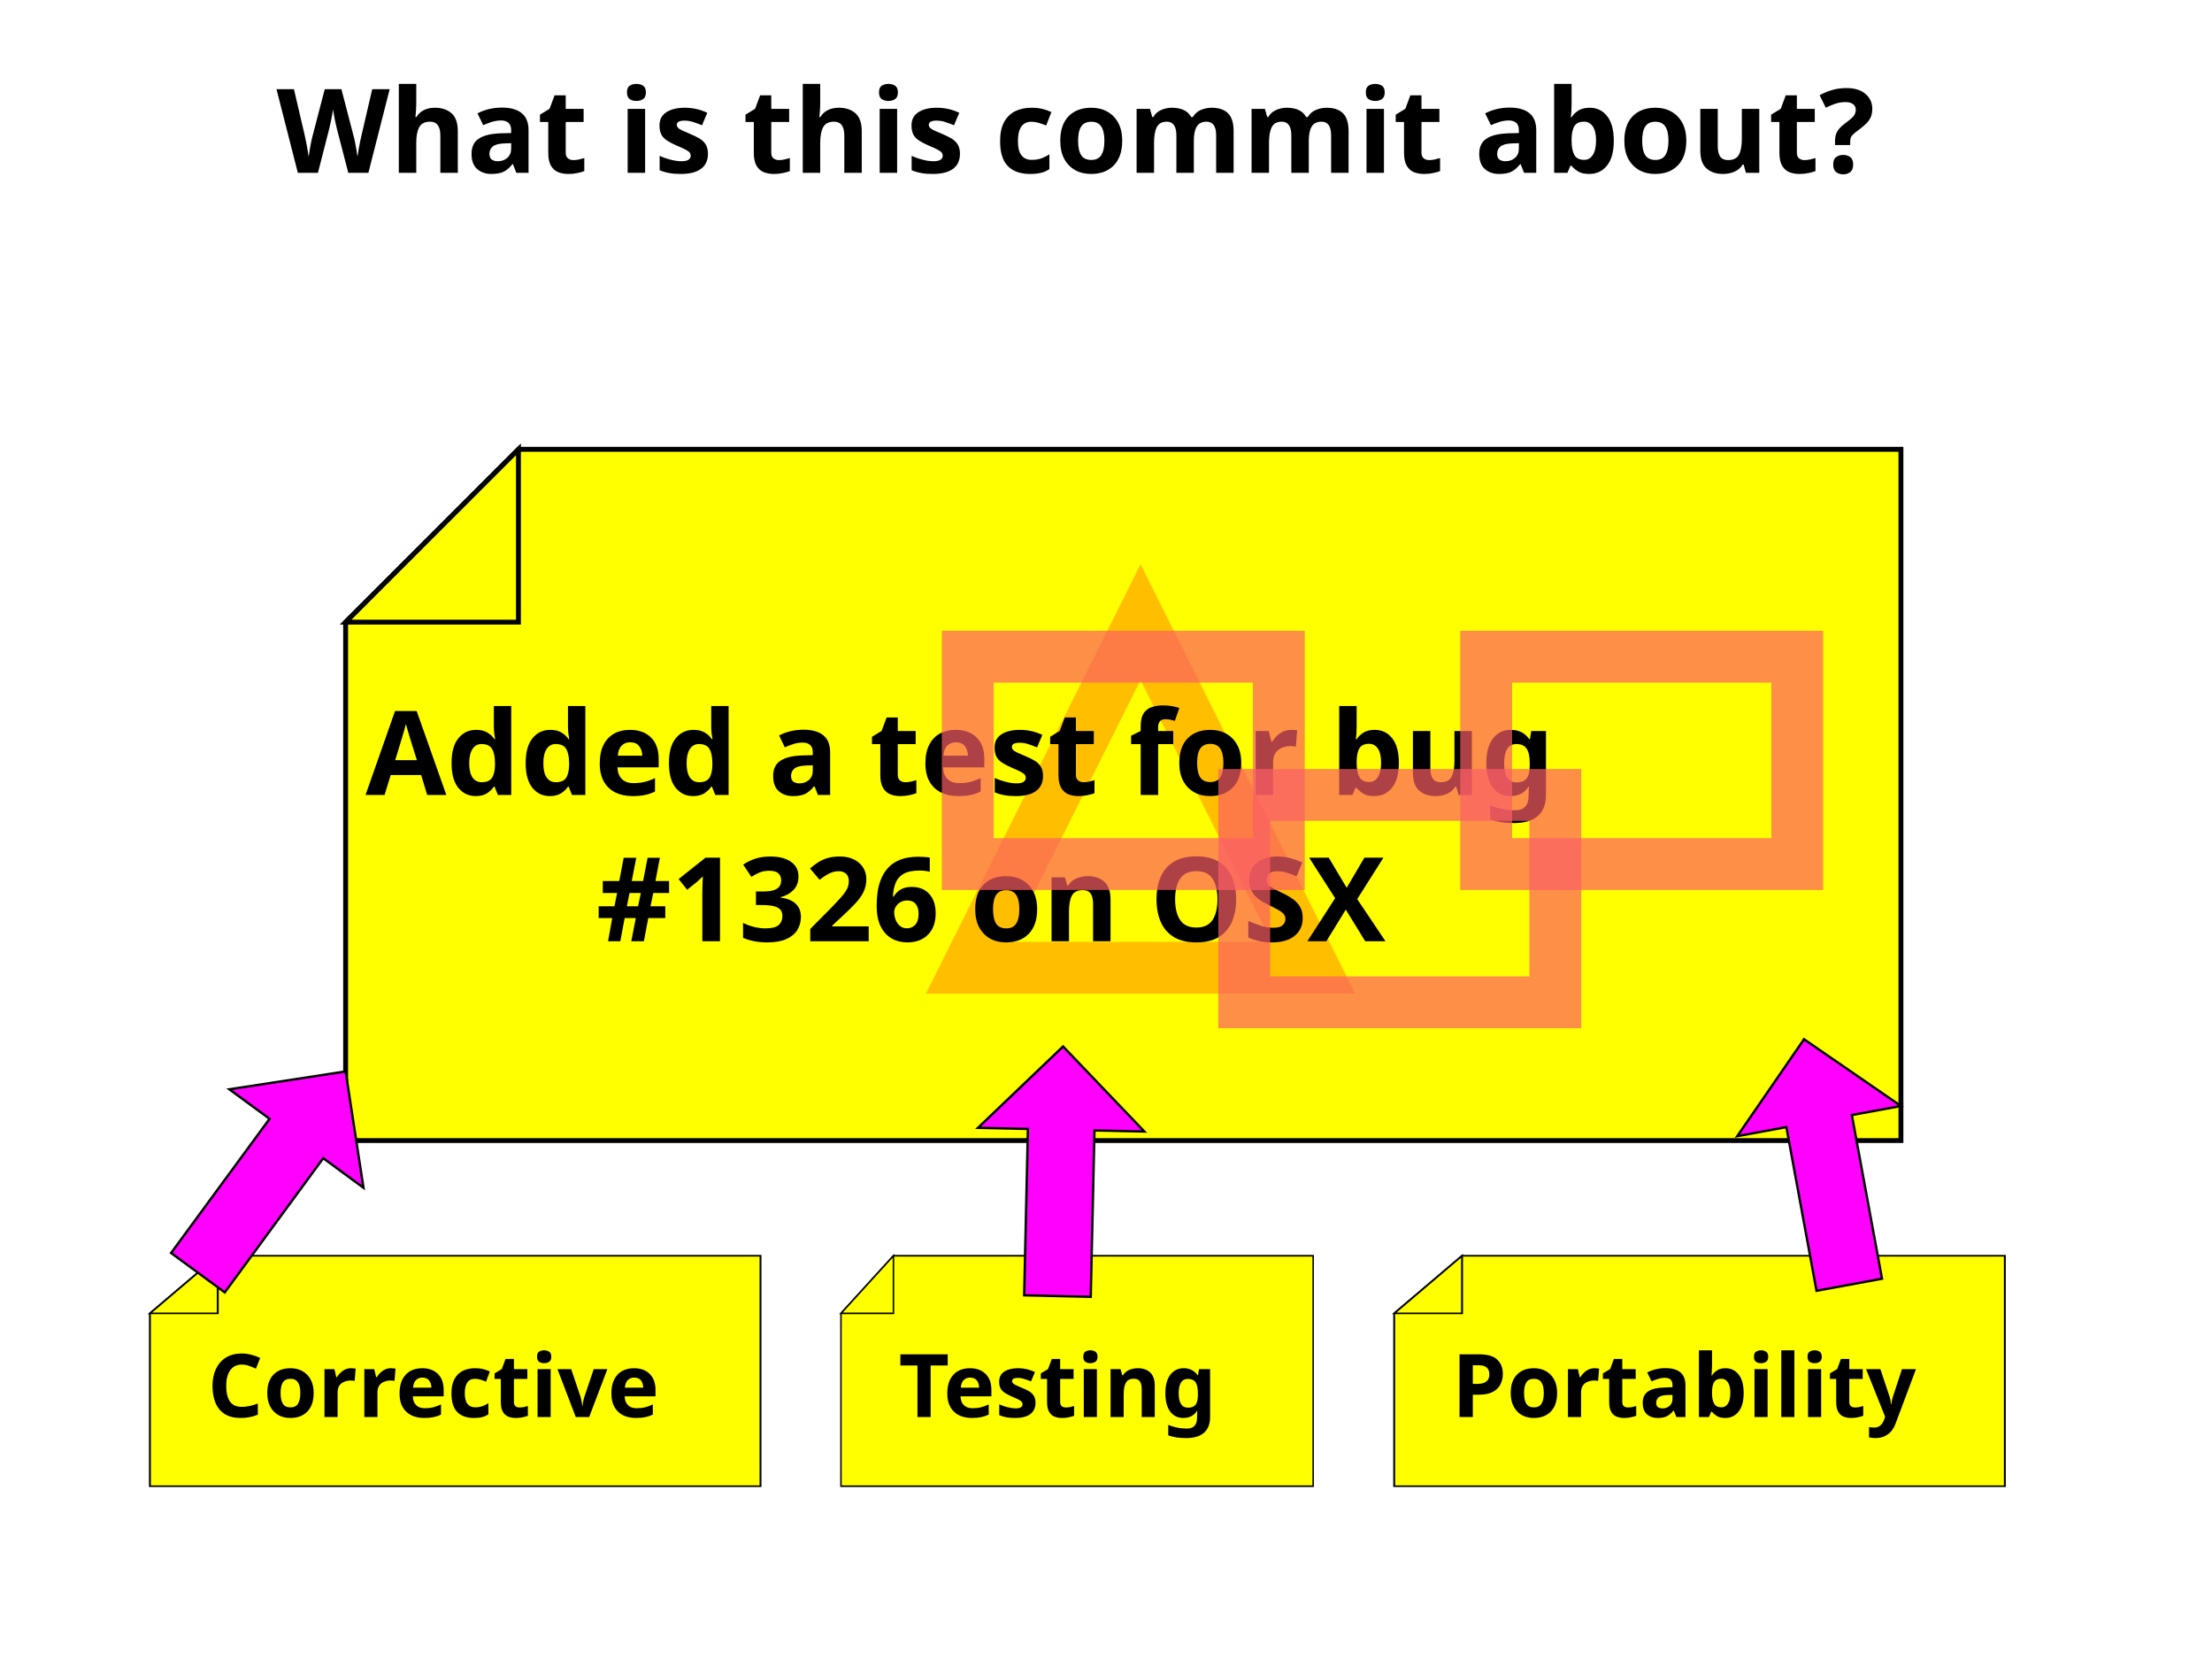
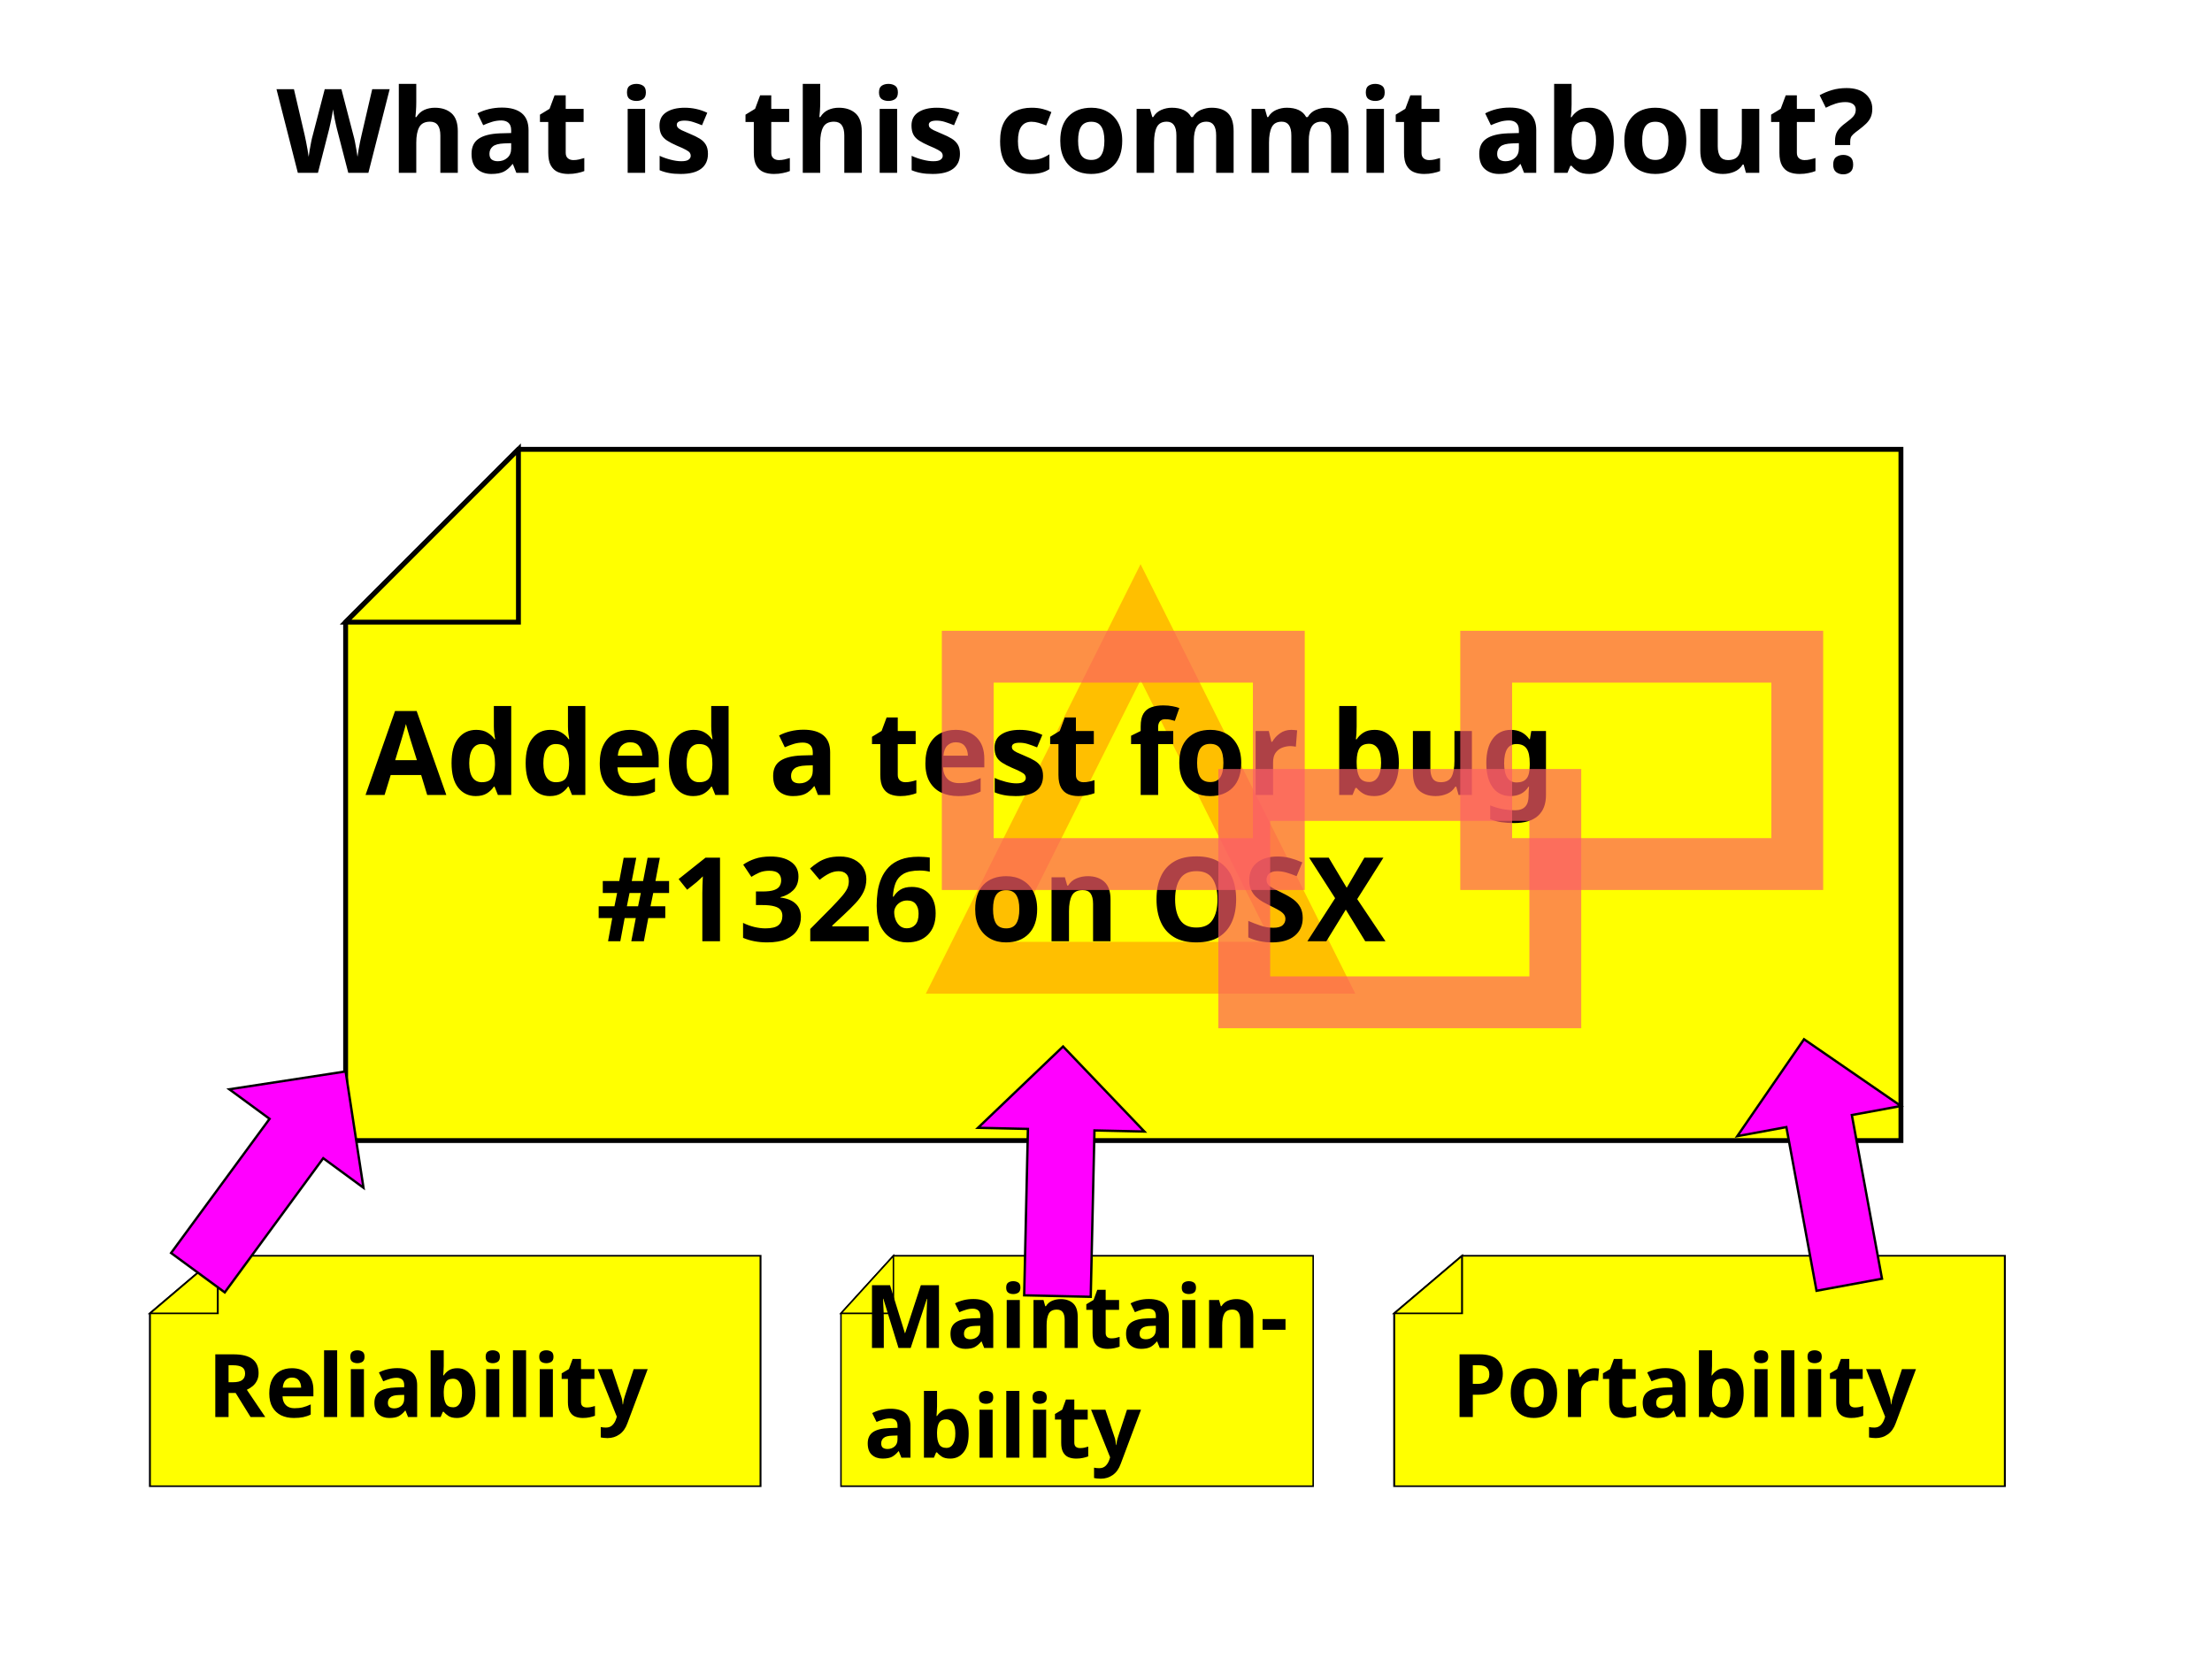
<svg xmlns="http://www.w3.org/2000/svg" width="453.543" height="340.157" id="svg2" version="1.0">
  <defs id="defs4">
    </defs>
  <g id="layer1" transform="translate(4.149475e-6,-698.0315)">
    <g id="g3190">
      <g id="g3178">
        <g id="g2402">
          <path transform="translate(-4.149475e-6,698.0315)" id="path2398" d="M 106.299,92.126 L 70.866,127.559 L 70.866,233.858 L 389.764,233.858 L 389.764,92.126 L 106.299,92.126 L 106.299,92.126 z" style="fill:#ffff00;fill-rule:evenodd;stroke:#000000;stroke-width:1px;stroke-linecap:butt;stroke-linejoin:miter;stroke-opacity:1" />
          <path transform="translate(-4.149475e-6,698.0315)" id="path2400" d="M 70.866,127.559 L 106.299,92.126 L 106.299,127.559 L 70.866,127.559 z" style="fill:#ffff00;fill-rule:evenodd;stroke:#000000;stroke-width:1px;stroke-linecap:butt;stroke-linejoin:miter;stroke-opacity:1" />
        </g>
        <path style="fill:none;fill-rule:evenodd;stroke:#ffbf00;stroke-width:10.63;stroke-linecap:butt;stroke-linejoin:miter;stroke-miterlimit:4;stroke-dasharray:none;stroke-opacity:1" d="M 198.425,896.457 L 233.858,825.591 L 269.291,896.457 L 198.425,896.457 z" id="path2406" />
      </g>
      <text id="text3184" y="861.024" x="224.985" style="font-size:24px;font-style:normal;font-weight:bold;text-align:center;writing-mode:lr-tb;text-anchor:middle;fill:#000000;fill-opacity:1;stroke:none;stroke-width:1px;stroke-linecap:butt;stroke-linejoin:miter;stroke-opacity:1;font-family:Sans;-inkscape-font-specification:Sans" xml:space="preserve">
        <tspan y="861.024" x="224.985" id="tspan3186">Added a test for bug</tspan>
        <tspan id="tspan3188" y="891.024" x="224.985">#1326 on OSX</tspan>
      </text>
    </g>
    <text xml:space="preserve" style="font-size:24px;font-style:normal;font-weight:bold;writing-mode:lr-tb;fill:#000000;fill-opacity:1;stroke:none;stroke-width:1px;stroke-linecap:butt;stroke-linejoin:miter;stroke-opacity:1;font-family:Sans;-inkscape-font-specification:Sans" x="56.693" y="733.465" id="text3200">
      <tspan id="tspan3202" x="56.693" y="733.465">What is this commit about?</tspan>
    </text>
    <rect style="fill:none;fill-rule:evenodd;stroke:#fd5f66;stroke-width:10.63;stroke-linecap:butt;stroke-linejoin:miter;stroke-opacity:0.689;stroke-miterlimit:4;stroke-dasharray:none" id="rect3236" width="63.78" height="42.52" x="198.425" y="134.646" transform="translate(-4.149475e-6,698.0315)" />
    <rect style="fill:none;fill-rule:evenodd;stroke:#fd5f66;stroke-width:10.63;stroke-linecap:butt;stroke-linejoin:miter;stroke-miterlimit:4;stroke-dasharray:none;stroke-opacity:0.689" id="rect3238" width="63.78" height="42.52" x="304.724" y="832.677" />
    <rect style="fill:none;fill-rule:evenodd;stroke:#fd5f66;stroke-width:10.63;stroke-linecap:butt;stroke-linejoin:miter;stroke-miterlimit:4;stroke-dasharray:none;stroke-opacity:0.689" id="rect3240" width="63.78" height="42.52" x="255.118" y="861.024" />
    <g id="g3266" transform="matrix(0.3925926,0,0,0.3333333,72.47057,651.9685)">
      <path style="fill:#ffff00;fill-rule:evenodd;stroke:#000000;stroke-width:1px;stroke-linecap:butt;stroke-linejoin:miter;stroke-opacity:1" d="M -70.866,910.63 L -106.299,946.063 L -106.299,1052.362 L 212.598,1052.362 L 212.598,910.63 L -70.866,910.63 L -70.866,910.63 z" id="path3262" />
      <path style="fill:#ffff00;fill-rule:evenodd;stroke:#000000;stroke-width:1px;stroke-linecap:butt;stroke-linejoin:miter;stroke-opacity:1" d="M -106.299,946.063 L -70.866,910.63 L -70.866,946.063 L -106.299,946.063 z" id="path3264" />
    </g>
    <path style="fill:#ff00ff;fill-rule:evenodd;stroke:#000000;stroke-width:0.482px;stroke-linecap:butt;stroke-linejoin:miter;stroke-opacity:1" d="M 70.866,917.717 L 47.016,921.377 C 47.016,921.377 55.27,927.434 55.27,927.434 L 35.08,954.944 L 46.085,963.02 L 66.274,935.509 L 74.527,941.566 L 70.866,917.717 z" id="path3296" />
-     <text xml:space="preserve" style="font-size:18px;font-style:normal;font-weight:bold;writing-mode:lr-tb;fill:#000000;fill-opacity:1;stroke:none;stroke-width:1px;stroke-linecap:butt;stroke-linejoin:miter;stroke-opacity:1;font-family:Sans;-inkscape-font-specification:Sans" x="42.52" y="988.583" id="text3270">
-       <tspan id="tspan3272" x="42.52" y="988.583">Corrective</tspan>
+     <text xml:space="preserve" style="font-size:18px;font-style:normal;font-weight:bold;writing-mode:lr-tb;fill:#000000;fill-opacity:1;stroke:none;font-family:Sans;-inkscape-font-specification:Sans" x="42.52" y="988.583" id="text3270">
+       <tspan id="tspan3272" x="42.52" y="988.583">Reliability</tspan>
    </text>
    <g id="g3305">
      <g transform="matrix(0.3036108,0,0,0.3333333,204.7032,651.9685)" id="g3274">
        <path id="path3276" d="M -70.866,910.63 L -106.299,946.063 L -106.299,1052.362 L 212.598,1052.362 L 212.598,910.63 L -70.866,910.63 L -70.866,910.63 z" style="fill:#ffff00;fill-rule:evenodd;stroke:#000000;stroke-width:1px;stroke-linecap:butt;stroke-linejoin:miter;stroke-opacity:1" />
        <path id="path3278" d="M -106.299,946.063 L -70.866,910.63 L -70.866,946.063 L -106.299,946.063 z" style="fill:#ffff00;fill-rule:evenodd;stroke:#000000;stroke-width:1px;stroke-linecap:butt;stroke-linejoin:miter;stroke-opacity:1" />
      </g>
-       <text id="text3280" y="988.583" x="184.252" style="font-size:18px;font-style:normal;font-weight:bold;writing-mode:lr-tb;fill:#000000;fill-opacity:1;stroke:none;stroke-width:1px;stroke-linecap:butt;stroke-linejoin:miter;stroke-opacity:1;font-family:Sans;-inkscape-font-specification:Sans" xml:space="preserve">
-         <tspan y="988.583" x="184.252" id="tspan3282">Testing</tspan>
+       <text id="text3280" y="974.409" x="177.165" style="font-size:18px;font-style:normal;font-weight:bold;writing-mode:lr-tb;fill:#000000;fill-opacity:1;stroke:none;font-family:Sans;-inkscape-font-specification:Sans" xml:space="preserve">
+         <tspan y="974.409" x="177.165" id="tspan3282">Maintain-</tspan>
+         <tspan y="996.909" x="177.165" id="tspan3023">ability</tspan>
      </text>
    </g>
    <g id="g3312">
      <g transform="matrix(0.3926282,0,0,0.3333333,327.5981,651.9685)" id="g3284">
        <path id="path3286" d="M -70.866,910.63 L -106.299,946.063 L -106.299,1052.362 L 212.598,1052.362 L 212.598,910.63 L -70.866,910.63 L -70.866,910.63 z" style="fill:#ffff00;fill-rule:evenodd;stroke:#000000;stroke-width:1px;stroke-linecap:butt;stroke-linejoin:miter;stroke-opacity:1" />
        <path id="path3288" d="M -106.299,946.063 L -70.866,910.63 L -70.866,946.063 L -106.299,946.063 z" style="fill:#ffff00;fill-rule:evenodd;stroke:#000000;stroke-width:1px;stroke-linecap:butt;stroke-linejoin:miter;stroke-opacity:1" />
      </g>
      <text id="text3290" y="988.583" x="297.638" style="font-size:18px;font-style:normal;font-weight:bold;writing-mode:lr-tb;fill:#000000;fill-opacity:1;stroke:none;stroke-width:1px;stroke-linecap:butt;stroke-linejoin:miter;stroke-opacity:1;font-family:Sans;-inkscape-font-specification:Sans" xml:space="preserve">
        <tspan y="988.583" x="297.638" id="tspan3292">Portability</tspan>
      </text>
    </g>
    <path style="fill:#ff00ff;fill-rule:evenodd;stroke:#000000;stroke-width:0.482px;stroke-linecap:butt;stroke-linejoin:miter;stroke-opacity:1" d="M 217.967,912.6 L 200.527,929.274 C 200.527,929.274 210.761,929.504 210.761,929.504 L 209.995,963.619 L 223.64,963.926 L 224.407,929.811 L 234.641,930.041 L 217.967,912.6 z" id="path3319" />
    <path style="fill:#ff00ff;fill-rule:evenodd;stroke:#000000;stroke-width:0.482px;stroke-linecap:butt;stroke-linejoin:miter;stroke-opacity:1" d="M 369.893,911.115 L 356.205,930.986 C 356.205,930.986 366.273,929.131 366.273,929.131 L 372.456,962.69 L 385.879,960.217 L 379.696,926.658 L 389.764,924.803 L 369.893,911.115 z" id="path3321" />
  </g>
</svg>
